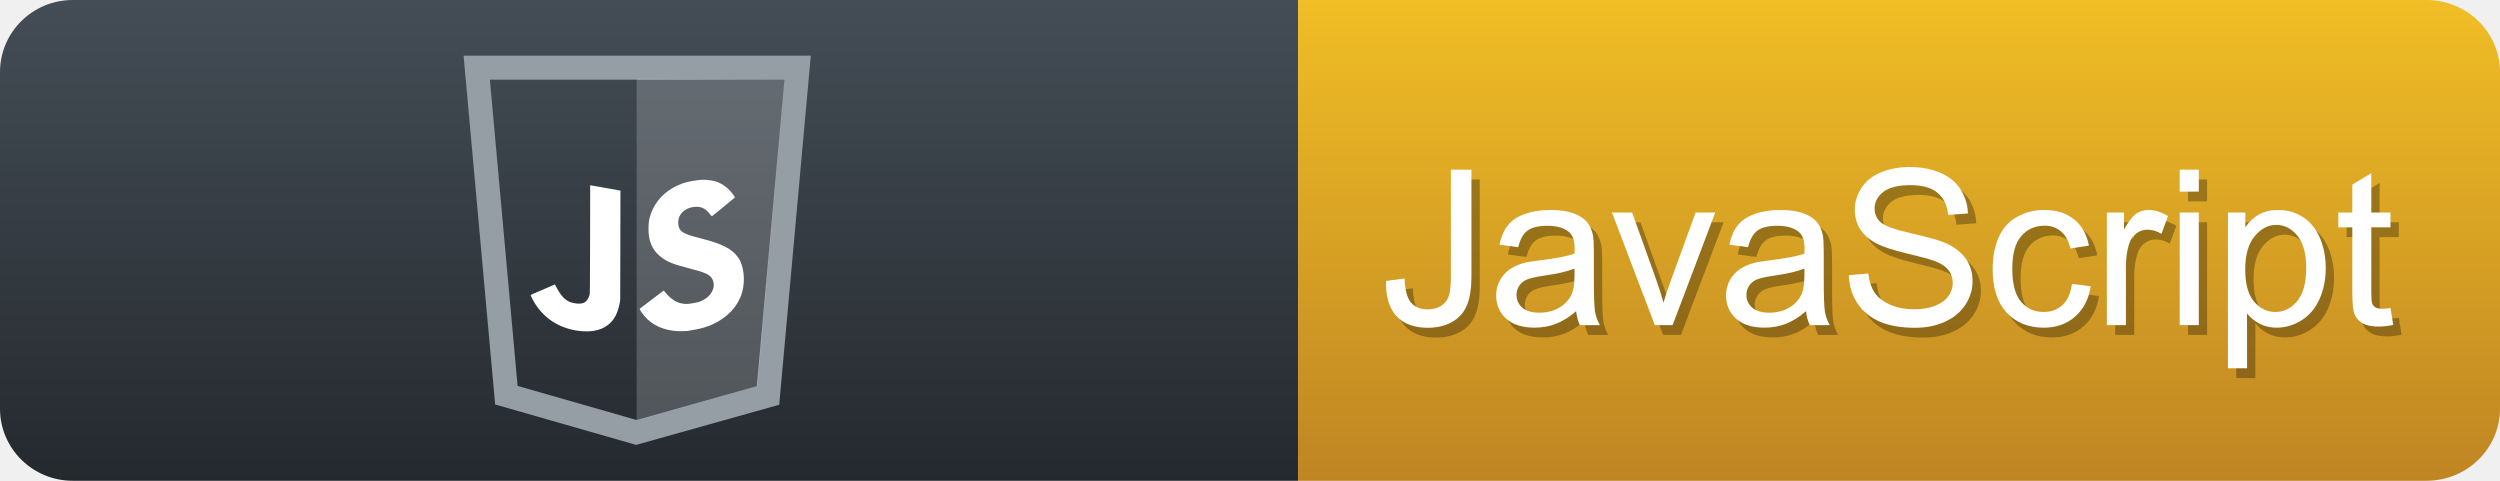
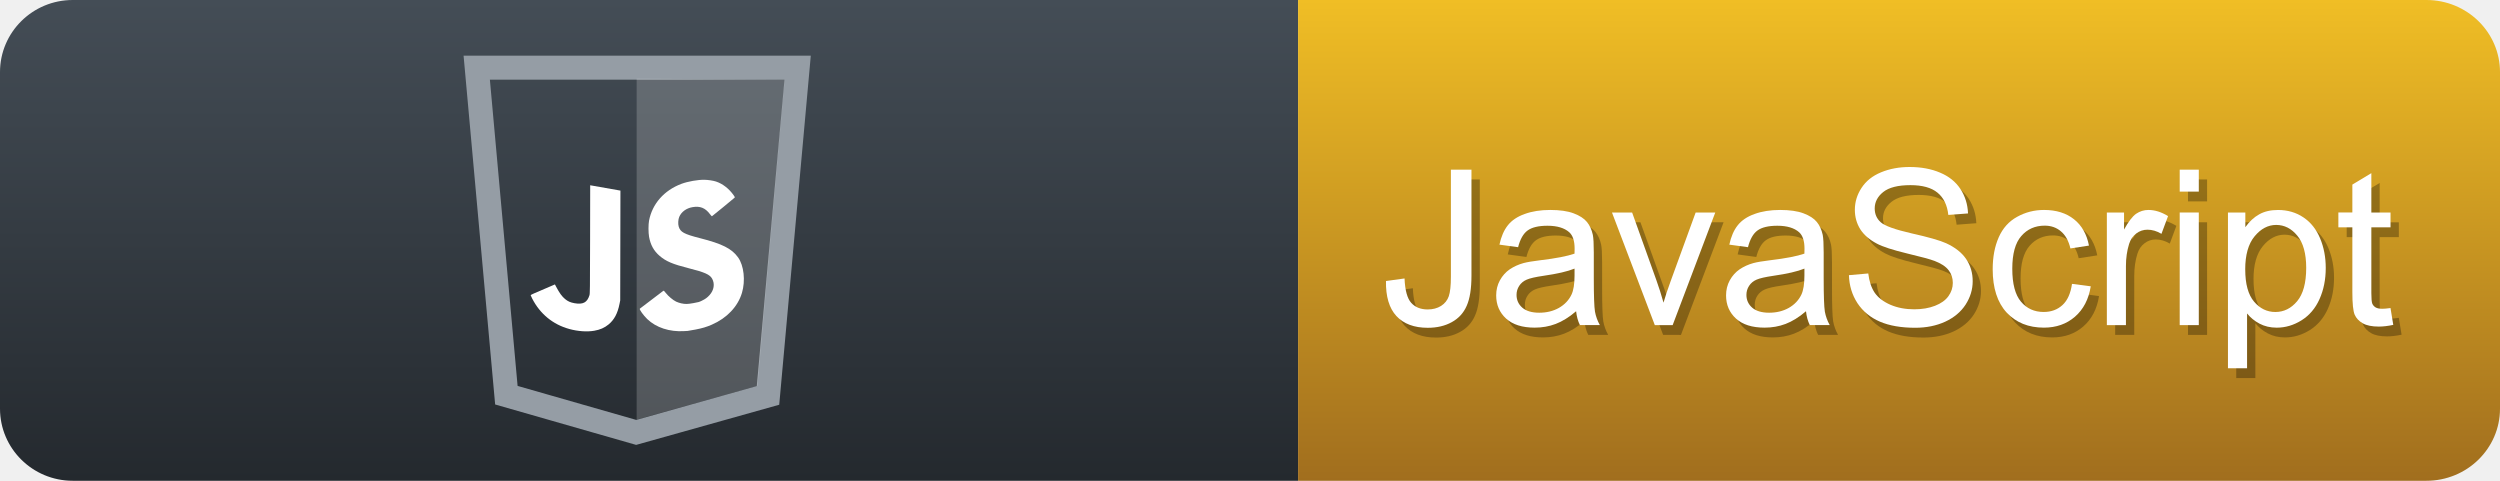
<svg xmlns="http://www.w3.org/2000/svg" width="104" height="20" version="1.1">
  <defs>
    <linearGradient id="linearGradient123-0" x1="15.811" x2="15.811" y2="31.623" gradientTransform="matrix(1.5811 0 0 .63246 54 0)" gradientUnits="userSpaceOnUse">
      <stop stop-color="#f0be25" offset="0" />
-       <stop stop-color="#bf8523" offset="1" />
+       <stop stop-color="#a16e1e" offset="1" />
    </linearGradient>
    <linearGradient id="linearGradient5152" x1="16.432" x2="16.432" y2="32.863" gradientTransform="scale(1.6432 .60858)" gradientUnits="userSpaceOnUse">
      <stop stop-color="#444D56" offset="0" />
      <stop stop-color="#24292E" offset="1" />
    </linearGradient>
  </defs>
  <path d="m0 3c0-1.657 1.355-3 3.027-3h50.973v20h-50.973c-1.672 0-3.027-1.343-3.027-3z" fill="url(#linearGradient5152)" />
  <path d="m54 0h46.939c1.69 0 3.061 1.343 3.061 3v14c0 1.657-1.37 3-3.061 3h-46.939z" fill="url(#linearGradient123-0)" />
-   <g transform="matrix(.75285 0 0 .75285 28.762 2.8119)" fill="#010101" fill-opacity=".3" fill-rule="evenodd" aria-label="JavaScript">
-     <path d="m38.841 12.333 1.025-0.141q0.041 0.984 0.369 1.348 0.328 0.363 0.908 0.363 0.428 0 0.738-0.193 0.311-0.199 0.428-0.533 0.117-0.34 0.117-1.078v-5.918h1.137v5.854q0 1.078-0.264 1.67-0.258 0.592-0.826 0.902-0.562 0.311-1.324 0.311-1.131 0-1.734-0.65-0.598-0.65-0.574-1.934z" />
-     <path d="m49.347 14.003q-0.586 0.498-1.131 0.703-0.539 0.205-1.16 0.205-1.025 0-1.576-0.498-0.551-0.504-0.551-1.283 0-0.457 0.205-0.832 0.211-0.381 0.545-0.609 0.34-0.229 0.762-0.346 0.311-0.082 0.938-0.158 1.277-0.152 1.881-0.363 0.006-0.217 0.006-0.275 0-0.645-0.299-0.908-0.404-0.357-1.201-0.357-0.744 0-1.102 0.264-0.352 0.258-0.521 0.92l-1.031-0.141q0.141-0.662 0.463-1.066 0.322-0.41 0.932-0.627 0.609-0.223 1.412-0.223 0.797 0 1.295 0.188t0.732 0.475q0.234 0.281 0.328 0.715 0.053 0.27 0.053 0.973v1.406q0 1.471 0.064 1.863 0.07 0.387 0.27 0.744h-1.102q-0.164-0.328-0.211-0.768zm-0.088-2.356q-0.574 0.234-1.723 0.398-0.65 0.094-0.92 0.211t-0.416 0.346q-0.146 0.223-0.146 0.498 0 0.422 0.316 0.703 0.322 0.281 0.938 0.281 0.609 0 1.084-0.264 0.475-0.27 0.697-0.732 0.17-0.357 0.17-1.055z" />
-     <path d="m53.695 14.77-2.367-6.223h1.113l1.336 3.727q0.217 0.604 0.398 1.254 0.141-0.492 0.393-1.184l1.383-3.797h1.084l-2.356 6.223z" />
-     <path d="m62.05 14.003q-0.586 0.498-1.131 0.703-0.539 0.205-1.16 0.205-1.025 0-1.576-0.498-0.551-0.504-0.551-1.283 0-0.457 0.205-0.832 0.211-0.381 0.545-0.609 0.34-0.229 0.762-0.346 0.311-0.082 0.938-0.158 1.277-0.152 1.881-0.363 0.006-0.217 0.006-0.275 0-0.645-0.299-0.908-0.404-0.357-1.201-0.357-0.744 0-1.102 0.264-0.352 0.258-0.521 0.92l-1.031-0.141q0.141-0.662 0.463-1.066 0.322-0.41 0.932-0.627 0.609-0.223 1.412-0.223 0.797 0 1.295 0.188t0.732 0.475q0.234 0.281 0.328 0.715 0.053 0.27 0.053 0.973v1.406q0 1.471 0.064 1.863 0.07 0.387 0.27 0.744h-1.102q-0.164-0.328-0.211-0.768zm-0.088-2.356q-0.574 0.234-1.723 0.398-0.65 0.094-0.92 0.211t-0.416 0.346q-0.146 0.223-0.146 0.498 0 0.422 0.316 0.703 0.322 0.281 0.938 0.281 0.609 0 1.084-0.264 0.475-0.27 0.697-0.732 0.17-0.357 0.17-1.055z" />
-     <path d="m64.417 12.01 1.072-0.094q0.076 0.645 0.352 1.06 0.281 0.41 0.867 0.668 0.586 0.252 1.318 0.252 0.65 0 1.148-0.193t0.738-0.527q0.246-0.34 0.246-0.738 0-0.404-0.234-0.703-0.234-0.305-0.773-0.51-0.346-0.135-1.529-0.416-1.184-0.287-1.658-0.539-0.615-0.322-0.92-0.797-0.299-0.48-0.299-1.072 0-0.65 0.369-1.213 0.369-0.568 1.078-0.861 0.709-0.293 1.576-0.293 0.955 0 1.682 0.311 0.732 0.305 1.125 0.902 0.393 0.598 0.422 1.353l-1.09 0.082q-0.088-0.814-0.598-1.23-0.504-0.416-1.494-0.416-1.031 0-1.506 0.381-0.469 0.375-0.469 0.908 0 0.463 0.334 0.762 0.328 0.299 1.711 0.615 1.389 0.311 1.904 0.545 0.75 0.346 1.107 0.879 0.357 0.527 0.357 1.219 0 0.686-0.393 1.295-0.393 0.604-1.131 0.943-0.732 0.334-1.652 0.334-1.166 0-1.957-0.34-0.785-0.34-1.236-1.02-0.445-0.686-0.469-1.547z" />
-     <path d="m76.745 12.491 1.037 0.135q-0.17 1.072-0.873 1.682-0.697 0.604-1.717 0.604-1.277 0-2.057-0.832-0.773-0.838-0.773-2.397 0-1.008 0.334-1.764 0.334-0.756 1.014-1.131 0.686-0.381 1.488-0.381 1.014 0 1.658 0.516 0.645 0.51 0.826 1.453l-1.025 0.158q-0.146-0.627-0.521-0.943-0.369-0.316-0.896-0.316-0.797 0-1.295 0.574-0.498 0.568-0.498 1.805 0 1.254 0.48 1.822 0.48 0.568 1.254 0.568 0.621 0 1.037-0.381 0.416-0.381 0.527-1.172z" />
-     <path d="m78.673 14.77v-6.223h0.949v0.943q0.363-0.662 0.668-0.873 0.311-0.211 0.68-0.211 0.533 0 1.084 0.34l-0.363 0.979q-0.387-0.229-0.773-0.229-0.346 0-0.621 0.211-0.275 0.205-0.393 0.574-0.176 0.562-0.176 1.23v3.258z" />
-     <path d="m82.698 7.393v-1.213h1.055v1.213zm0 7.377v-6.223h1.055v6.223z" />
-     <path d="m85.364 17.155v-8.607h0.961v0.809q0.34-0.475 0.768-0.709 0.428-0.24 1.037-0.24 0.797 0 1.406 0.41 0.609 0.41 0.92 1.16 0.311 0.744 0.311 1.635 0 0.955-0.346 1.723-0.34 0.762-0.996 1.172-0.65 0.404-1.371 0.404-0.527 0-0.949-0.223-0.416-0.223-0.686-0.562v3.029zm0.955-5.461q0 1.201 0.486 1.775t1.178 0.574q0.703 0 1.201-0.592 0.504-0.598 0.504-1.846 0-1.19-0.492-1.781-0.486-0.592-1.166-0.592-0.674 0-1.195 0.633-0.516 0.627-0.516 1.828z" />
-     <path d="m94.347 13.827 0.152 0.932q-0.445 0.094-0.797 0.094-0.574 0-0.891-0.182-0.316-0.182-0.445-0.475-0.129-0.299-0.129-1.248v-3.58h-0.773v-0.82h0.773v-1.541l1.049-0.633v2.174h1.06v0.82h-1.06v3.639q0 0.451 0.053 0.58 0.059 0.129 0.182 0.205 0.129 0.076 0.363 0.076 0.176 0 0.463-0.041z" />
+   <g fill="#010101" fill-opacity=".3" fill-rule="evenodd" stroke-width=".753">
+     <path d="m58.003 12.097 0.772-0.106q0.031 0.741 0.278 1.015 0.247 0.274 0.684 0.274 0.322 0 0.556-0.146 0.234-0.15 0.322-0.401 0.088-0.256 0.088-0.812v-4.455h0.856v4.407q0 0.812-0.199 1.257-0.194 0.446-0.622 0.679-0.423 0.234-0.997 0.234-0.851 0-1.306-0.49-0.45-0.49-0.432-1.456z" />
+     <path d="m65.913 13.354q-0.441 0.375-0.851 0.529-0.406 0.154-0.873 0.154-0.772 0-1.187-0.375-0.415-0.379-0.415-0.966 0-0.344 0.154-0.626 0.159-0.287 0.41-0.459 0.256-0.172 0.573-0.26 0.234-0.062 0.706-0.119 0.962-0.115 1.416-0.274 0.004-0.163 0.004-0.207 0-0.485-0.225-0.684-0.304-0.269-0.904-0.269-0.56 0-0.829 0.199-0.265 0.194-0.393 0.693l-0.776-0.106q0.106-0.498 0.348-0.803 0.243-0.309 0.701-0.472 0.459-0.168 1.063-0.168 0.6 0 0.975 0.141 0.375 0.141 0.551 0.357 0.176 0.212 0.247 0.538 0.04 0.203 0.04 0.732v1.059q0 1.107 0.049 1.403 0.053 0.291 0.203 0.56h-0.829q-0.124-0.247-0.159-0.578zm-0.066-1.773q-0.432 0.176-1.297 0.3-0.49 0.071-0.693 0.159-0.203 0.088-0.313 0.26-0.11 0.168-0.11 0.375 0 0.318 0.238 0.529 0.243 0.212 0.706 0.212 0.459 0 0.816-0.199 0.357-0.203 0.525-0.551 0.128-0.269 0.128-0.794z" />
+     <path d="m69.186 13.931-1.782-4.685h0.838l1.006 2.806q0.163 0.454 0.3 0.944 0.106-0.371 0.296-0.891l1.041-2.858h0.816l-1.773 4.685z" />
+     <path d="m75.476 13.354q-0.441 0.375-0.851 0.529-0.406 0.154-0.873 0.154-0.772 0-1.187-0.375-0.415-0.379-0.415-0.966 0-0.344 0.154-0.626 0.159-0.287 0.41-0.459 0.256-0.172 0.573-0.26 0.234-0.062 0.706-0.119 0.962-0.115 1.416-0.274 0.004-0.163 0.004-0.207 0-0.485-0.225-0.684-0.304-0.269-0.904-0.269-0.56 0-0.829 0.199-0.265 0.194-0.393 0.693l-0.776-0.106q0.106-0.498 0.348-0.803 0.243-0.309 0.701-0.472 0.459-0.168 1.063-0.168 0.6 0 0.975 0.141 0.375 0.141 0.551 0.357 0.176 0.212 0.247 0.538 0.04 0.203 0.04 0.732v1.059q0 1.107 0.049 1.403 0.053 0.291 0.203 0.56h-0.829q-0.124-0.247-0.159-0.578zm-0.066-1.773q-0.432 0.176-1.297 0.3-0.49 0.071-0.693 0.159-0.203 0.088-0.313 0.26-0.11 0.168-0.11 0.375 0 0.318 0.238 0.529 0.243 0.212 0.706 0.212 0.459 0 0.816-0.199 0.357-0.203 0.525-0.551 0.128-0.269 0.128-0.794z" />
+     <path d="m77.258 11.854 0.807-0.071q0.057 0.485 0.265 0.798 0.212 0.309 0.653 0.503 0.441 0.19 0.993 0.19 0.49 0 0.865-0.146t0.556-0.397q0.185-0.256 0.185-0.556 0-0.304-0.176-0.529-0.176-0.229-0.582-0.384-0.26-0.101-1.151-0.313-0.891-0.216-1.248-0.406-0.463-0.243-0.693-0.6-0.225-0.362-0.225-0.807 0-0.49 0.278-0.913 0.278-0.428 0.812-0.648 0.534-0.221 1.187-0.221 0.719 0 1.266 0.234 0.551 0.229 0.847 0.679 0.296 0.45 0.318 1.019l-0.82 0.062q-0.066-0.613-0.45-0.926-0.379-0.313-1.125-0.313-0.776 0-1.134 0.287-0.353 0.282-0.353 0.684 0 0.348 0.251 0.573 0.247 0.225 1.288 0.463 1.046 0.234 1.434 0.41 0.565 0.26 0.834 0.662 0.269 0.397 0.269 0.918 0 0.516-0.296 0.975-0.296 0.454-0.851 0.71-0.551 0.251-1.244 0.251-0.878 0-1.473-0.256-0.591-0.256-0.931-0.768-0.335-0.516-0.353-1.165z" />
+     <path d="m86.539 12.216 0.781 0.101q-0.128 0.807-0.657 1.266-0.525 0.454-1.292 0.454-0.962 0-1.548-0.626-0.582-0.631-0.582-1.804 0-0.759 0.251-1.328 0.251-0.569 0.763-0.851 0.516-0.287 1.121-0.287 0.763 0 1.248 0.388 0.485 0.384 0.622 1.094l-0.772 0.119q-0.11-0.472-0.393-0.71-0.278-0.238-0.675-0.238-0.6 0-0.975 0.432-0.375 0.428-0.375 1.359 0 0.944 0.362 1.372 0.362 0.428 0.944 0.428 0.468 0 0.781-0.287 0.313-0.287 0.397-0.882z" />
+     <path d="m87.991 13.931v-4.685h0.715v0.71q0.274-0.498 0.503-0.657 0.234-0.159 0.512-0.159 0.401 0 0.816 0.256l-0.274 0.737q-0.291-0.172-0.582-0.172-0.26 0-0.468 0.159-0.207 0.154-0.296 0.432-0.132 0.423-0.132 0.926v2.453z" />
+     <path d="m91.021 8.378v-0.913h0.794v0.913zm0 5.554v-4.685h0.794v4.685z" />
+     <path d="m93.028 15.727v-6.48h0.723v0.609q0.256-0.357 0.578-0.534 0.322-0.181 0.781-0.181 0.6 0 1.059 0.309 0.459 0.309 0.693 0.873 0.234 0.56 0.234 1.231 0 0.719-0.26 1.297-0.256 0.573-0.75 0.882-0.49 0.304-1.032 0.304-0.397 0-0.715-0.168-0.313-0.168-0.516-0.423v2.281zm0.719-4.111q0 0.904 0.366 1.337 0.366 0.432 0.887 0.432 0.529 0 0.904-0.446 0.379-0.45 0.379-1.389 0-0.896-0.371-1.341-0.366-0.446-0.878-0.446-0.507 0-0.9 0.476-0.388 0.472-0.388 1.376z" />
+     <path d="m99.791 13.222 0.115 0.701q-0.335 0.071-0.6 0.071-0.432 0-0.67-0.137-0.238-0.137-0.335-0.357-0.097-0.225-0.097-0.94v-2.695h-0.582v-0.618h0.582v-1.16l0.79-0.476v1.637h0.798v0.618h-0.798v2.739q0 0.34 0.04 0.437 0.044 0.097 0.137 0.154 0.097 0.057 0.274 0.057 0.132 0 0.348-0.031z" />
  </g>
-   <g transform="matrix(.75285 0 0 .75285 28.762 2.8119)" fill="#fff" fill-rule="evenodd" aria-label="JavaScript">
-     <path d="m38.381 11.792 1.025-0.141q0.041 0.984 0.369 1.348 0.328 0.363 0.908 0.363 0.428 0 0.738-0.193 0.311-0.199 0.428-0.533 0.117-0.34 0.117-1.078v-5.918h1.137v5.854q0 1.078-0.264 1.67-0.258 0.592-0.826 0.902-0.562 0.311-1.324 0.311-1.131 0-1.734-0.65-0.598-0.65-0.574-1.934z" />
-     <path d="m48.887 13.462q-0.586 0.498-1.131 0.703-0.539 0.205-1.16 0.205-1.025 0-1.576-0.498-0.551-0.504-0.551-1.283 0-0.457 0.205-0.832 0.211-0.381 0.545-0.609 0.34-0.229 0.762-0.346 0.311-0.082 0.938-0.158 1.277-0.152 1.881-0.363 0.006-0.217 0.006-0.275 0-0.645-0.299-0.908-0.404-0.357-1.201-0.357-0.744 0-1.102 0.264-0.352 0.258-0.521 0.92l-1.031-0.141q0.141-0.662 0.463-1.066 0.322-0.41 0.932-0.627 0.609-0.223 1.412-0.223 0.797 0 1.295 0.188t0.732 0.475q0.234 0.281 0.328 0.715 0.053 0.27 0.053 0.973v1.406q0 1.471 0.064 1.863 0.07 0.387 0.27 0.744h-1.102q-0.164-0.328-0.211-0.768zm-0.088-2.356q-0.574 0.234-1.723 0.398-0.65 0.094-0.92 0.211t-0.416 0.346q-0.146 0.223-0.146 0.498 0 0.422 0.316 0.703 0.322 0.281 0.938 0.281 0.609 0 1.084-0.264 0.475-0.27 0.697-0.732 0.17-0.357 0.17-1.055z" />
-     <path d="m53.235 14.23-2.367-6.223h1.113l1.336 3.727q0.217 0.604 0.398 1.254 0.141-0.492 0.393-1.184l1.383-3.797h1.084l-2.356 6.223z" />
-     <path d="m61.59 13.462q-0.586 0.498-1.131 0.703-0.539 0.205-1.16 0.205-1.025 0-1.576-0.498-0.551-0.504-0.551-1.283 0-0.457 0.205-0.832 0.211-0.381 0.545-0.609 0.34-0.229 0.762-0.346 0.311-0.082 0.938-0.158 1.277-0.152 1.881-0.363 0.006-0.217 0.006-0.275 0-0.645-0.299-0.908-0.404-0.357-1.201-0.357-0.744 0-1.102 0.264-0.352 0.258-0.521 0.92l-1.031-0.141q0.141-0.662 0.463-1.066 0.322-0.41 0.932-0.627 0.609-0.223 1.412-0.223 0.797 0 1.295 0.188t0.732 0.475q0.234 0.281 0.328 0.715 0.053 0.27 0.053 0.973v1.406q0 1.471 0.064 1.863 0.07 0.387 0.27 0.744h-1.102q-0.164-0.328-0.211-0.768zm-0.088-2.356q-0.574 0.234-1.723 0.398-0.65 0.094-0.92 0.211t-0.416 0.346q-0.146 0.223-0.146 0.498 0 0.422 0.316 0.703 0.322 0.281 0.938 0.281 0.609 0 1.084-0.264 0.475-0.27 0.697-0.732 0.17-0.357 0.17-1.055z" />
-     <path d="m63.958 11.47 1.072-0.094q0.076 0.645 0.352 1.06 0.281 0.41 0.867 0.668 0.586 0.252 1.318 0.252 0.65 0 1.148-0.193 0.498-0.193 0.738-0.527 0.246-0.34 0.246-0.738 0-0.404-0.234-0.703-0.234-0.305-0.773-0.51-0.346-0.135-1.529-0.416-1.184-0.287-1.658-0.539-0.615-0.322-0.92-0.797-0.299-0.48-0.299-1.072 0-0.65 0.369-1.213 0.369-0.568 1.078-0.861 0.709-0.293 1.576-0.293 0.955 0 1.682 0.311 0.732 0.305 1.125 0.902 0.393 0.598 0.422 1.353l-1.09 0.082q-0.088-0.814-0.598-1.23-0.504-0.416-1.494-0.416-1.031 0-1.506 0.381-0.469 0.375-0.469 0.908 0 0.463 0.334 0.762 0.328 0.299 1.711 0.615 1.389 0.311 1.904 0.545 0.75 0.346 1.107 0.879 0.357 0.527 0.357 1.219 0 0.686-0.393 1.295-0.393 0.604-1.131 0.943-0.732 0.334-1.652 0.334-1.166 0-1.957-0.34-0.785-0.34-1.236-1.02-0.445-0.686-0.469-1.547z" />
-     <path d="m76.286 11.951 1.037 0.135q-0.17 1.072-0.873 1.682-0.697 0.604-1.717 0.604-1.277 0-2.057-0.832-0.773-0.838-0.773-2.397 0-1.008 0.334-1.764 0.334-0.756 1.014-1.131 0.686-0.381 1.488-0.381 1.014 0 1.658 0.516 0.645 0.51 0.826 1.453l-1.025 0.158q-0.146-0.627-0.521-0.943-0.369-0.316-0.896-0.316-0.797 0-1.295 0.574-0.498 0.568-0.498 1.805 0 1.254 0.48 1.822t1.254 0.568q0.621 0 1.037-0.381 0.416-0.381 0.527-1.172z" />
-     <path d="m78.213 14.23v-6.223h0.949v0.943q0.363-0.662 0.668-0.873 0.311-0.211 0.68-0.211 0.533 0 1.084 0.34l-0.363 0.979q-0.387-0.229-0.773-0.229-0.346 0-0.621 0.211-0.275 0.205-0.393 0.574-0.176 0.562-0.176 1.23v3.258z" />
-     <path d="m82.239 6.853v-1.213h1.055v1.213zm0 7.377v-6.223h1.055v6.223z" />
-     <path d="m84.905 16.615v-8.607h0.961v0.809q0.34-0.475 0.768-0.709 0.428-0.24 1.037-0.24 0.797 0 1.406 0.41 0.609 0.41 0.92 1.16 0.311 0.744 0.311 1.635 0 0.955-0.346 1.723-0.34 0.762-0.996 1.172-0.65 0.404-1.371 0.404-0.527 0-0.949-0.223-0.416-0.223-0.686-0.562v3.029zm0.955-5.461q0 1.201 0.486 1.775 0.486 0.574 1.178 0.574 0.703 0 1.201-0.592 0.504-0.598 0.504-1.846 0-1.19-0.492-1.781-0.486-0.592-1.166-0.592-0.674 0-1.195 0.633-0.516 0.627-0.516 1.828z" />
-     <path d="m93.887 13.286 0.152 0.932q-0.445 0.094-0.797 0.094-0.574 0-0.891-0.182-0.316-0.182-0.445-0.475-0.129-0.299-0.129-1.248v-3.58h-0.773v-0.82h0.773v-1.541l1.049-0.633v2.174h1.06v0.82h-1.06v3.639q0 0.451 0.053 0.58 0.059 0.129 0.182 0.205 0.129 0.076 0.363 0.076 0.176 0 0.463-0.041z" />
+   <g fill="#fff" fill-rule="evenodd" stroke-width=".753">
+     <path d="m57.657 11.69 0.772-0.106q0.031 0.741 0.278 1.015 0.247 0.274 0.684 0.274 0.322 0 0.556-0.146 0.234-0.15 0.322-0.401 0.088-0.256 0.088-0.812v-4.455h0.856v4.407q0 0.812-0.199 1.257-0.194 0.446-0.622 0.679-0.423 0.234-0.997 0.234-0.851 0-1.306-0.49-0.45-0.49-0.432-1.456z" />
+     <path d="m65.567 12.947q-0.441 0.375-0.851 0.529-0.406 0.154-0.873 0.154-0.772 0-1.187-0.375-0.415-0.379-0.415-0.966 0-0.344 0.154-0.626 0.159-0.287 0.41-0.459 0.256-0.172 0.573-0.26 0.234-0.062 0.706-0.119 0.962-0.115 1.416-0.274 0.004-0.163 0.004-0.207 0-0.485-0.225-0.684-0.304-0.269-0.904-0.269-0.56 0-0.829 0.199-0.265 0.194-0.393 0.693l-0.776-0.106q0.106-0.498 0.348-0.803 0.243-0.309 0.701-0.472 0.459-0.168 1.063-0.168 0.6 0 0.975 0.141 0.375 0.141 0.551 0.357 0.176 0.212 0.247 0.538 0.04 0.203 0.04 0.732v1.059q0 1.107 0.049 1.403 0.053 0.291 0.203 0.56h-0.829q-0.124-0.247-0.159-0.578zm-0.066-1.773q-0.432 0.176-1.297 0.3-0.49 0.071-0.693 0.159-0.203 0.088-0.313 0.26-0.11 0.168-0.11 0.375 0 0.318 0.238 0.529 0.243 0.212 0.706 0.212 0.459 0 0.816-0.199 0.357-0.203 0.525-0.551 0.128-0.269 0.128-0.794z" />
+     <path d="m68.84 13.525-1.782-4.685h0.838l1.006 2.806q0.163 0.454 0.3 0.944 0.106-0.371 0.296-0.891l1.041-2.858h0.816l-1.773 4.685z" />
+     <path d="m75.13 12.947q-0.441 0.375-0.851 0.529-0.406 0.154-0.873 0.154-0.772 0-1.187-0.375-0.415-0.379-0.415-0.966 0-0.344 0.154-0.626 0.159-0.287 0.41-0.459 0.256-0.172 0.573-0.26 0.234-0.062 0.706-0.119 0.962-0.115 1.416-0.274 0.004-0.163 0.004-0.207 0-0.485-0.225-0.684-0.304-0.269-0.904-0.269-0.56 0-0.829 0.199-0.265 0.194-0.393 0.693l-0.776-0.106q0.106-0.498 0.348-0.803 0.243-0.309 0.701-0.472 0.459-0.168 1.063-0.168 0.6 0 0.975 0.141 0.375 0.141 0.551 0.357 0.176 0.212 0.247 0.538 0.04 0.203 0.04 0.732v1.059q0 1.107 0.049 1.403 0.053 0.291 0.203 0.56h-0.829q-0.124-0.247-0.159-0.578zm-0.066-1.773q-0.432 0.176-1.297 0.3-0.49 0.071-0.693 0.159-0.203 0.088-0.313 0.26-0.11 0.168-0.11 0.375 0 0.318 0.238 0.529 0.243 0.212 0.706 0.212 0.459 0 0.816-0.199 0.357-0.203 0.525-0.551 0.128-0.269 0.128-0.794z" />
+     <path d="m76.913 11.447 0.807-0.071q0.057 0.485 0.265 0.798 0.212 0.309 0.653 0.503 0.441 0.19 0.993 0.19 0.49 0 0.865-0.146 0.375-0.146 0.556-0.397 0.185-0.256 0.185-0.556 0-0.304-0.176-0.529-0.176-0.229-0.582-0.384-0.26-0.101-1.151-0.313-0.891-0.216-1.248-0.406-0.463-0.243-0.693-0.6-0.225-0.362-0.225-0.807 0-0.49 0.278-0.913 0.278-0.428 0.812-0.648 0.534-0.221 1.187-0.221 0.719 0 1.266 0.234 0.551 0.229 0.847 0.679 0.296 0.45 0.318 1.019l-0.82 0.062q-0.066-0.613-0.45-0.926-0.379-0.313-1.125-0.313-0.776 0-1.134 0.287-0.353 0.282-0.353 0.684 0 0.348 0.251 0.573 0.247 0.225 1.288 0.463 1.046 0.234 1.434 0.41 0.565 0.26 0.834 0.662 0.269 0.397 0.269 0.918 0 0.516-0.296 0.975-0.296 0.454-0.851 0.71-0.551 0.251-1.244 0.251-0.878 0-1.473-0.256-0.591-0.256-0.931-0.768-0.335-0.516-0.353-1.165z" />
+     <path d="m86.194 11.809 0.781 0.101q-0.128 0.807-0.657 1.266-0.525 0.454-1.292 0.454-0.962 0-1.548-0.626-0.582-0.631-0.582-1.804 0-0.759 0.251-1.328 0.251-0.569 0.763-0.851 0.516-0.287 1.121-0.287 0.763 0 1.248 0.388 0.485 0.384 0.622 1.094l-0.772 0.119q-0.11-0.472-0.393-0.71-0.278-0.238-0.675-0.238-0.6 0-0.975 0.432-0.375 0.428-0.375 1.359 0 0.944 0.362 1.372t0.944 0.428q0.468 0 0.781-0.287 0.313-0.287 0.397-0.882z" />
+     <path d="m87.645 13.525v-4.685h0.715v0.71q0.274-0.498 0.503-0.657 0.234-0.159 0.512-0.159 0.401 0 0.816 0.256l-0.274 0.737q-0.291-0.172-0.582-0.172-0.26 0-0.468 0.159-0.207 0.154-0.296 0.432-0.132 0.423-0.132 0.926v2.453z" />
+     <path d="m90.676 7.971v-0.913h0.794v0.913zm0 5.554v-4.685h0.794v4.685z" />
+     <path d="m92.683 15.321v-6.48h0.723v0.609q0.256-0.357 0.578-0.534 0.322-0.181 0.781-0.181 0.6 0 1.059 0.309 0.459 0.309 0.693 0.873 0.234 0.56 0.234 1.231 0 0.719-0.26 1.297-0.256 0.573-0.75 0.882-0.49 0.304-1.032 0.304-0.397 0-0.715-0.168-0.313-0.168-0.516-0.423v2.281zm0.719-4.111q0 0.904 0.366 1.337 0.366 0.432 0.887 0.432 0.529 0 0.904-0.446 0.379-0.45 0.379-1.389 0-0.896-0.371-1.341-0.366-0.446-0.878-0.446-0.507 0-0.9 0.476-0.388 0.472-0.388 1.376z" />
+     <path d="m99.445 12.814 0.115 0.701q-0.335 0.071-0.6 0.071-0.432 0-0.67-0.137-0.238-0.137-0.335-0.357-0.097-0.225-0.097-0.94v-2.695h-0.582v-0.618h0.582v-1.16l0.79-0.476v1.637h0.798v0.618h-0.798v2.739q0 0.34 0.04 0.437 0.044 0.097 0.137 0.154 0.097 0.057 0.274 0.057 0.132 0 0.348-0.031z" />
  </g>
  <path d="m19.832 2.815h13.35l-1.233 13.634-5.484 1.539-5.4-1.548z" fill="none" stroke="#959da5" />
  <g fill="#fff">
    <path d="m23.68 13.685c-0.676-0.185-1.215-0.627-1.541-1.265-0.035-0.069-0.064-0.132-0.064-0.14-1.3e-5 -8e-3 0.063-0.041 0.139-0.074 0.077-0.033 0.304-0.13 0.505-0.217l0.366-0.157 0.054 0.103c0.133 0.253 0.239 0.398 0.367 0.504 0.117 0.097 0.22 0.143 0.39 0.174 0.355 0.064 0.531-0.028 0.625-0.328 0.022-0.069 0.023-0.205 0.027-2.326l0.004-2.252 1.258 0.222-0.009 4.569-0.029 0.144c-0.078 0.396-0.22 0.661-0.455 0.855-0.169 0.139-0.353 0.22-0.597 0.262-0.301 0.052-0.68 0.025-1.042-0.074z" stroke-width=".013" />
    <path d="m28.623 13.765c-0.021 7.95e-4 -0.094 0.005-0.162 0.009-0.603 0.039-1.169-0.146-1.537-0.502-0.155-0.15-0.335-0.4-0.309-0.43 0.009-0.011 0.9-0.687 0.974-0.74 0.025-0.018 0.034-0.011 0.109 0.086 0.104 0.135 0.299 0.298 0.429 0.36 0.056 0.026 0.149 0.058 0.207 0.07 0.18 0.038 0.263 0.036 0.515-0.009 0.21-0.037 0.236-0.045 0.343-0.097 0.151-0.073 0.227-0.128 0.325-0.236 0.185-0.205 0.226-0.467 0.109-0.68-0.097-0.176-0.303-0.268-0.984-0.44-0.658-0.166-0.938-0.285-1.2-0.51-0.243-0.208-0.38-0.457-0.441-0.796-0.031-0.172-0.031-0.511-0.001-0.67 0.133-0.7 0.623-1.258 1.344-1.531 0.264-0.1 0.692-0.176 0.963-0.17 0.153 0.003 0.363 0.035 0.476 0.072 0.281 0.092 0.544 0.297 0.74 0.575 0.047 0.066 0.052 0.081 0.036 0.098-0.02 0.023-0.926 0.765-0.943 0.773-0.006 0.003-0.047-0.042-0.09-0.099-0.19-0.25-0.407-0.335-0.716-0.281-0.26 0.045-0.464 0.195-0.554 0.406-0.045 0.105-0.055 0.294-0.022 0.403 0.069 0.229 0.222 0.312 0.876 0.479 0.94 0.239 1.326 0.434 1.593 0.802 0.244 0.337 0.314 0.971 0.162 1.477-0.17 0.569-0.626 1.05-1.253 1.322-0.223 0.097-0.394 0.148-0.677 0.203-0.15 0.029-0.29 0.053-0.311 0.054z" stroke-width=".013" />
    <path d="m32.644 3.312-1.134 12.744-5.025 1.397v-14.18z" fill-opacity=".195" />
  </g>
</svg>
